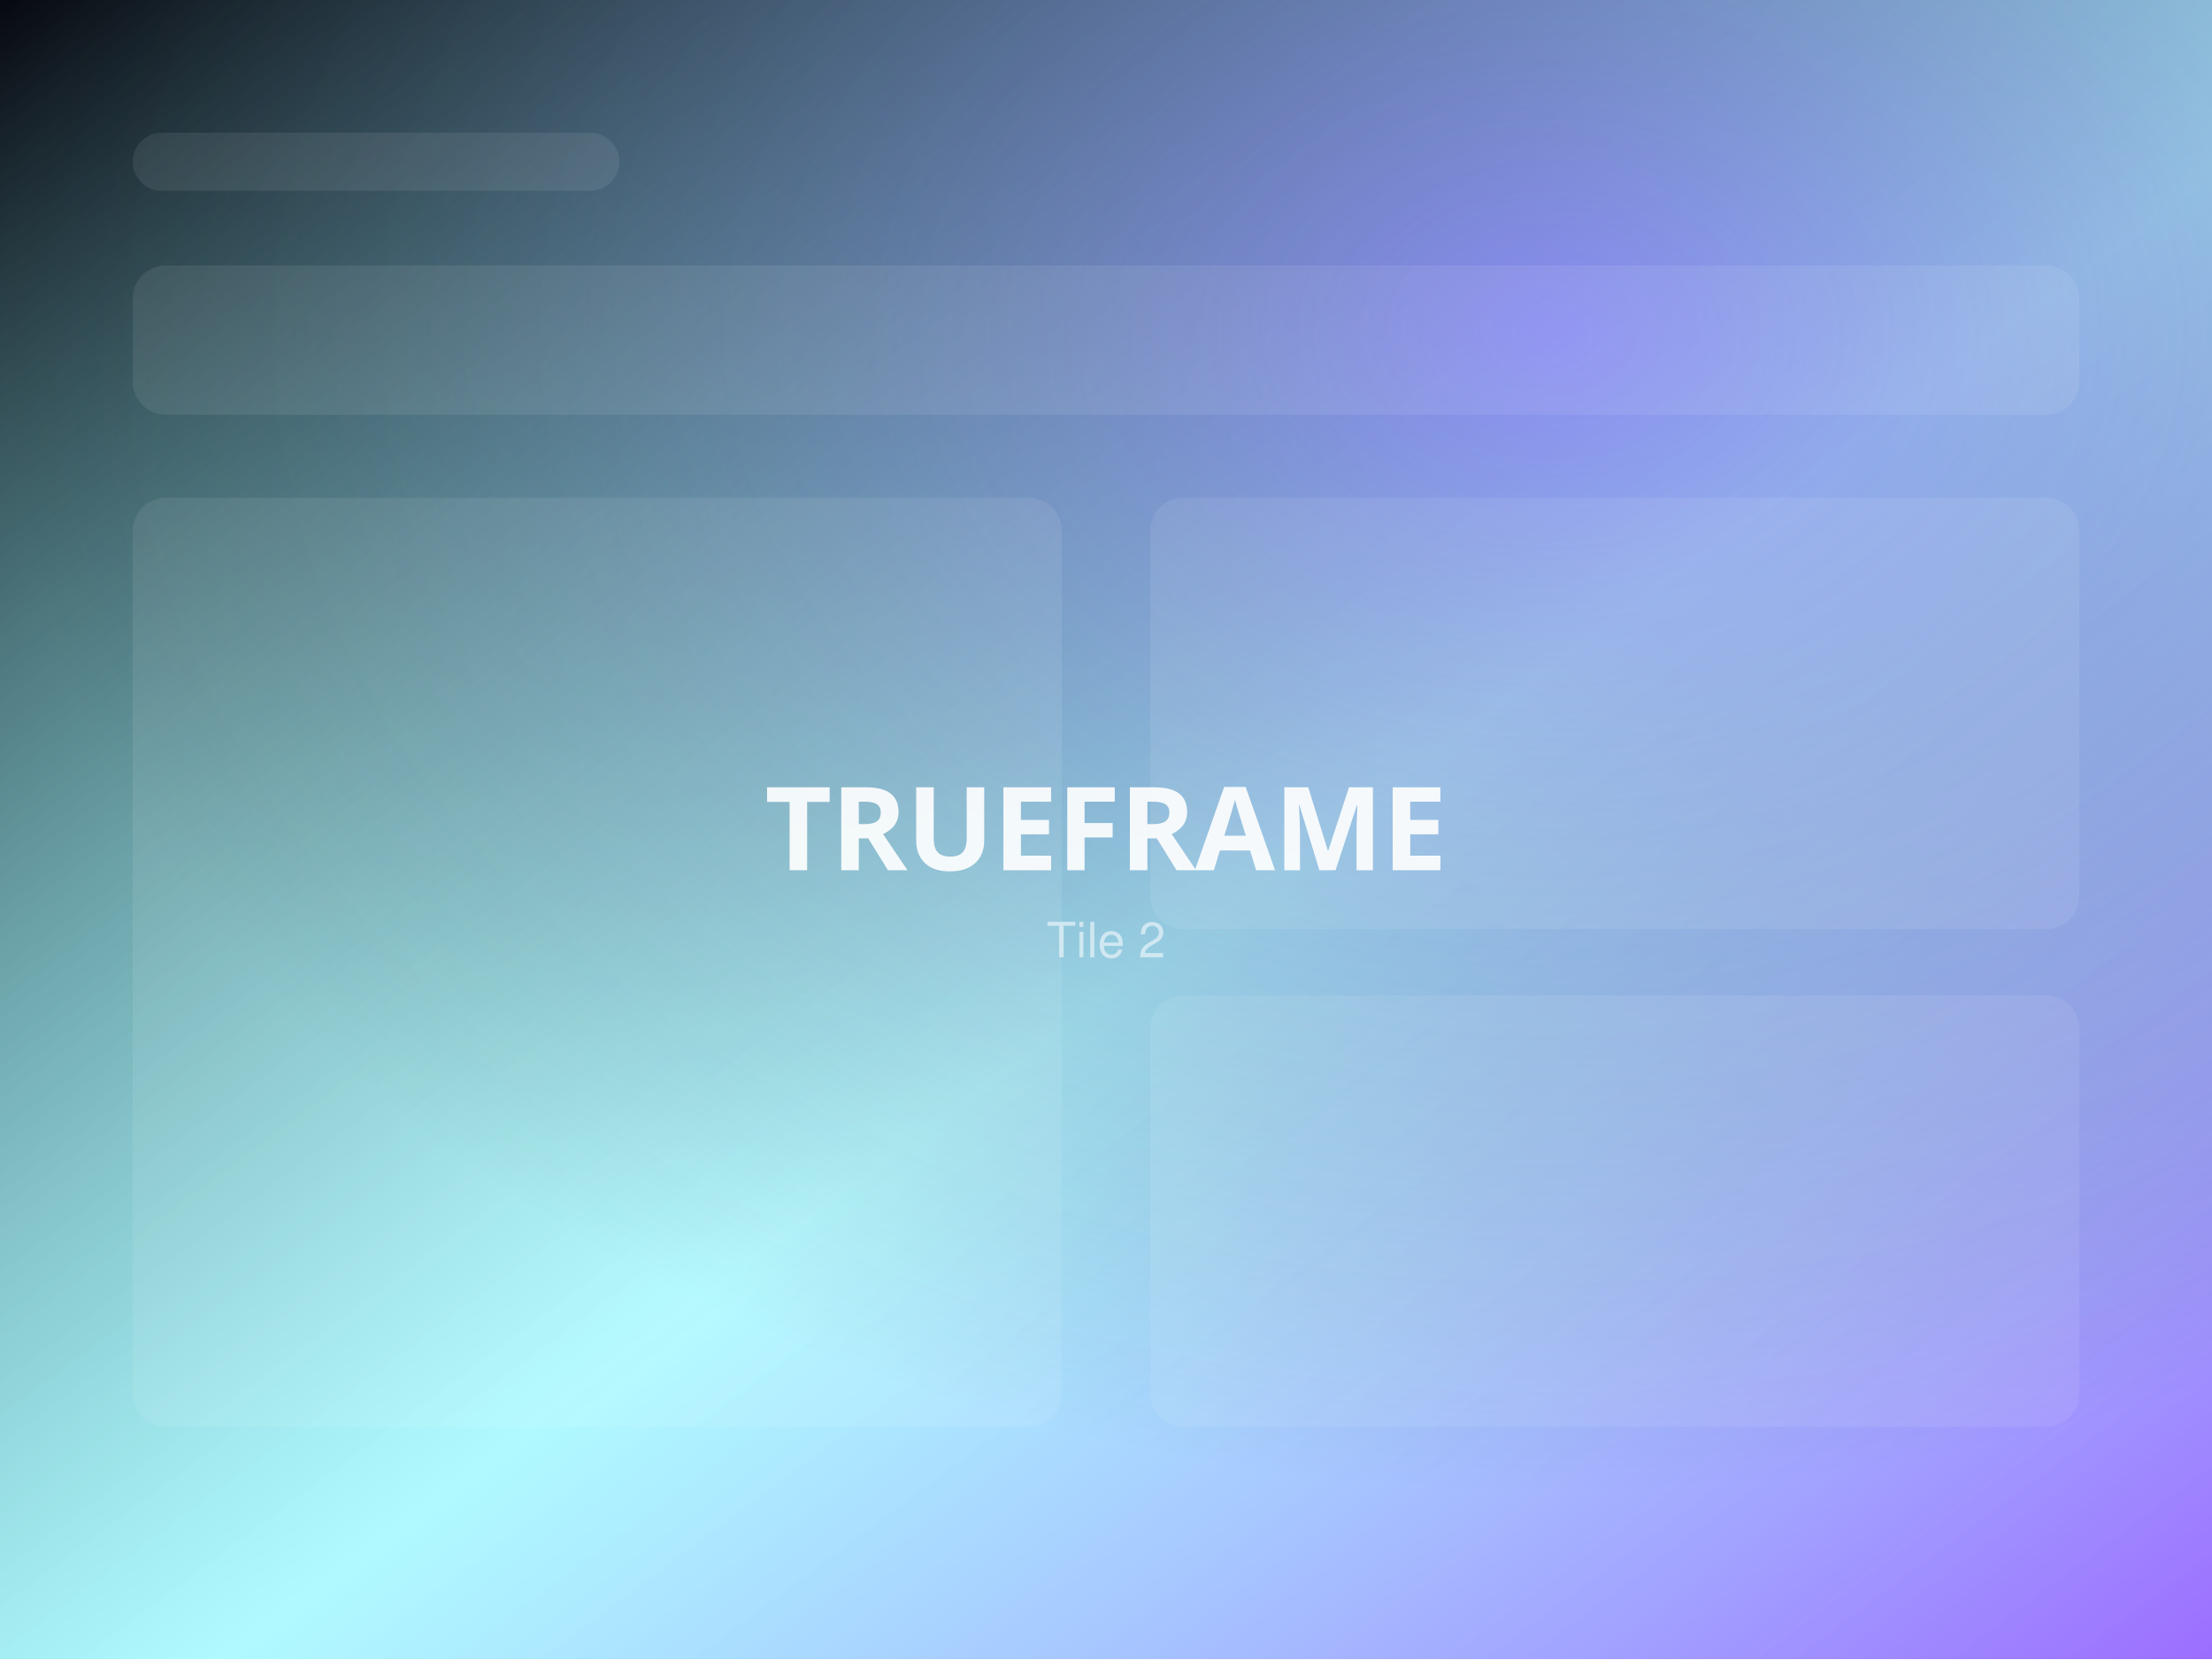
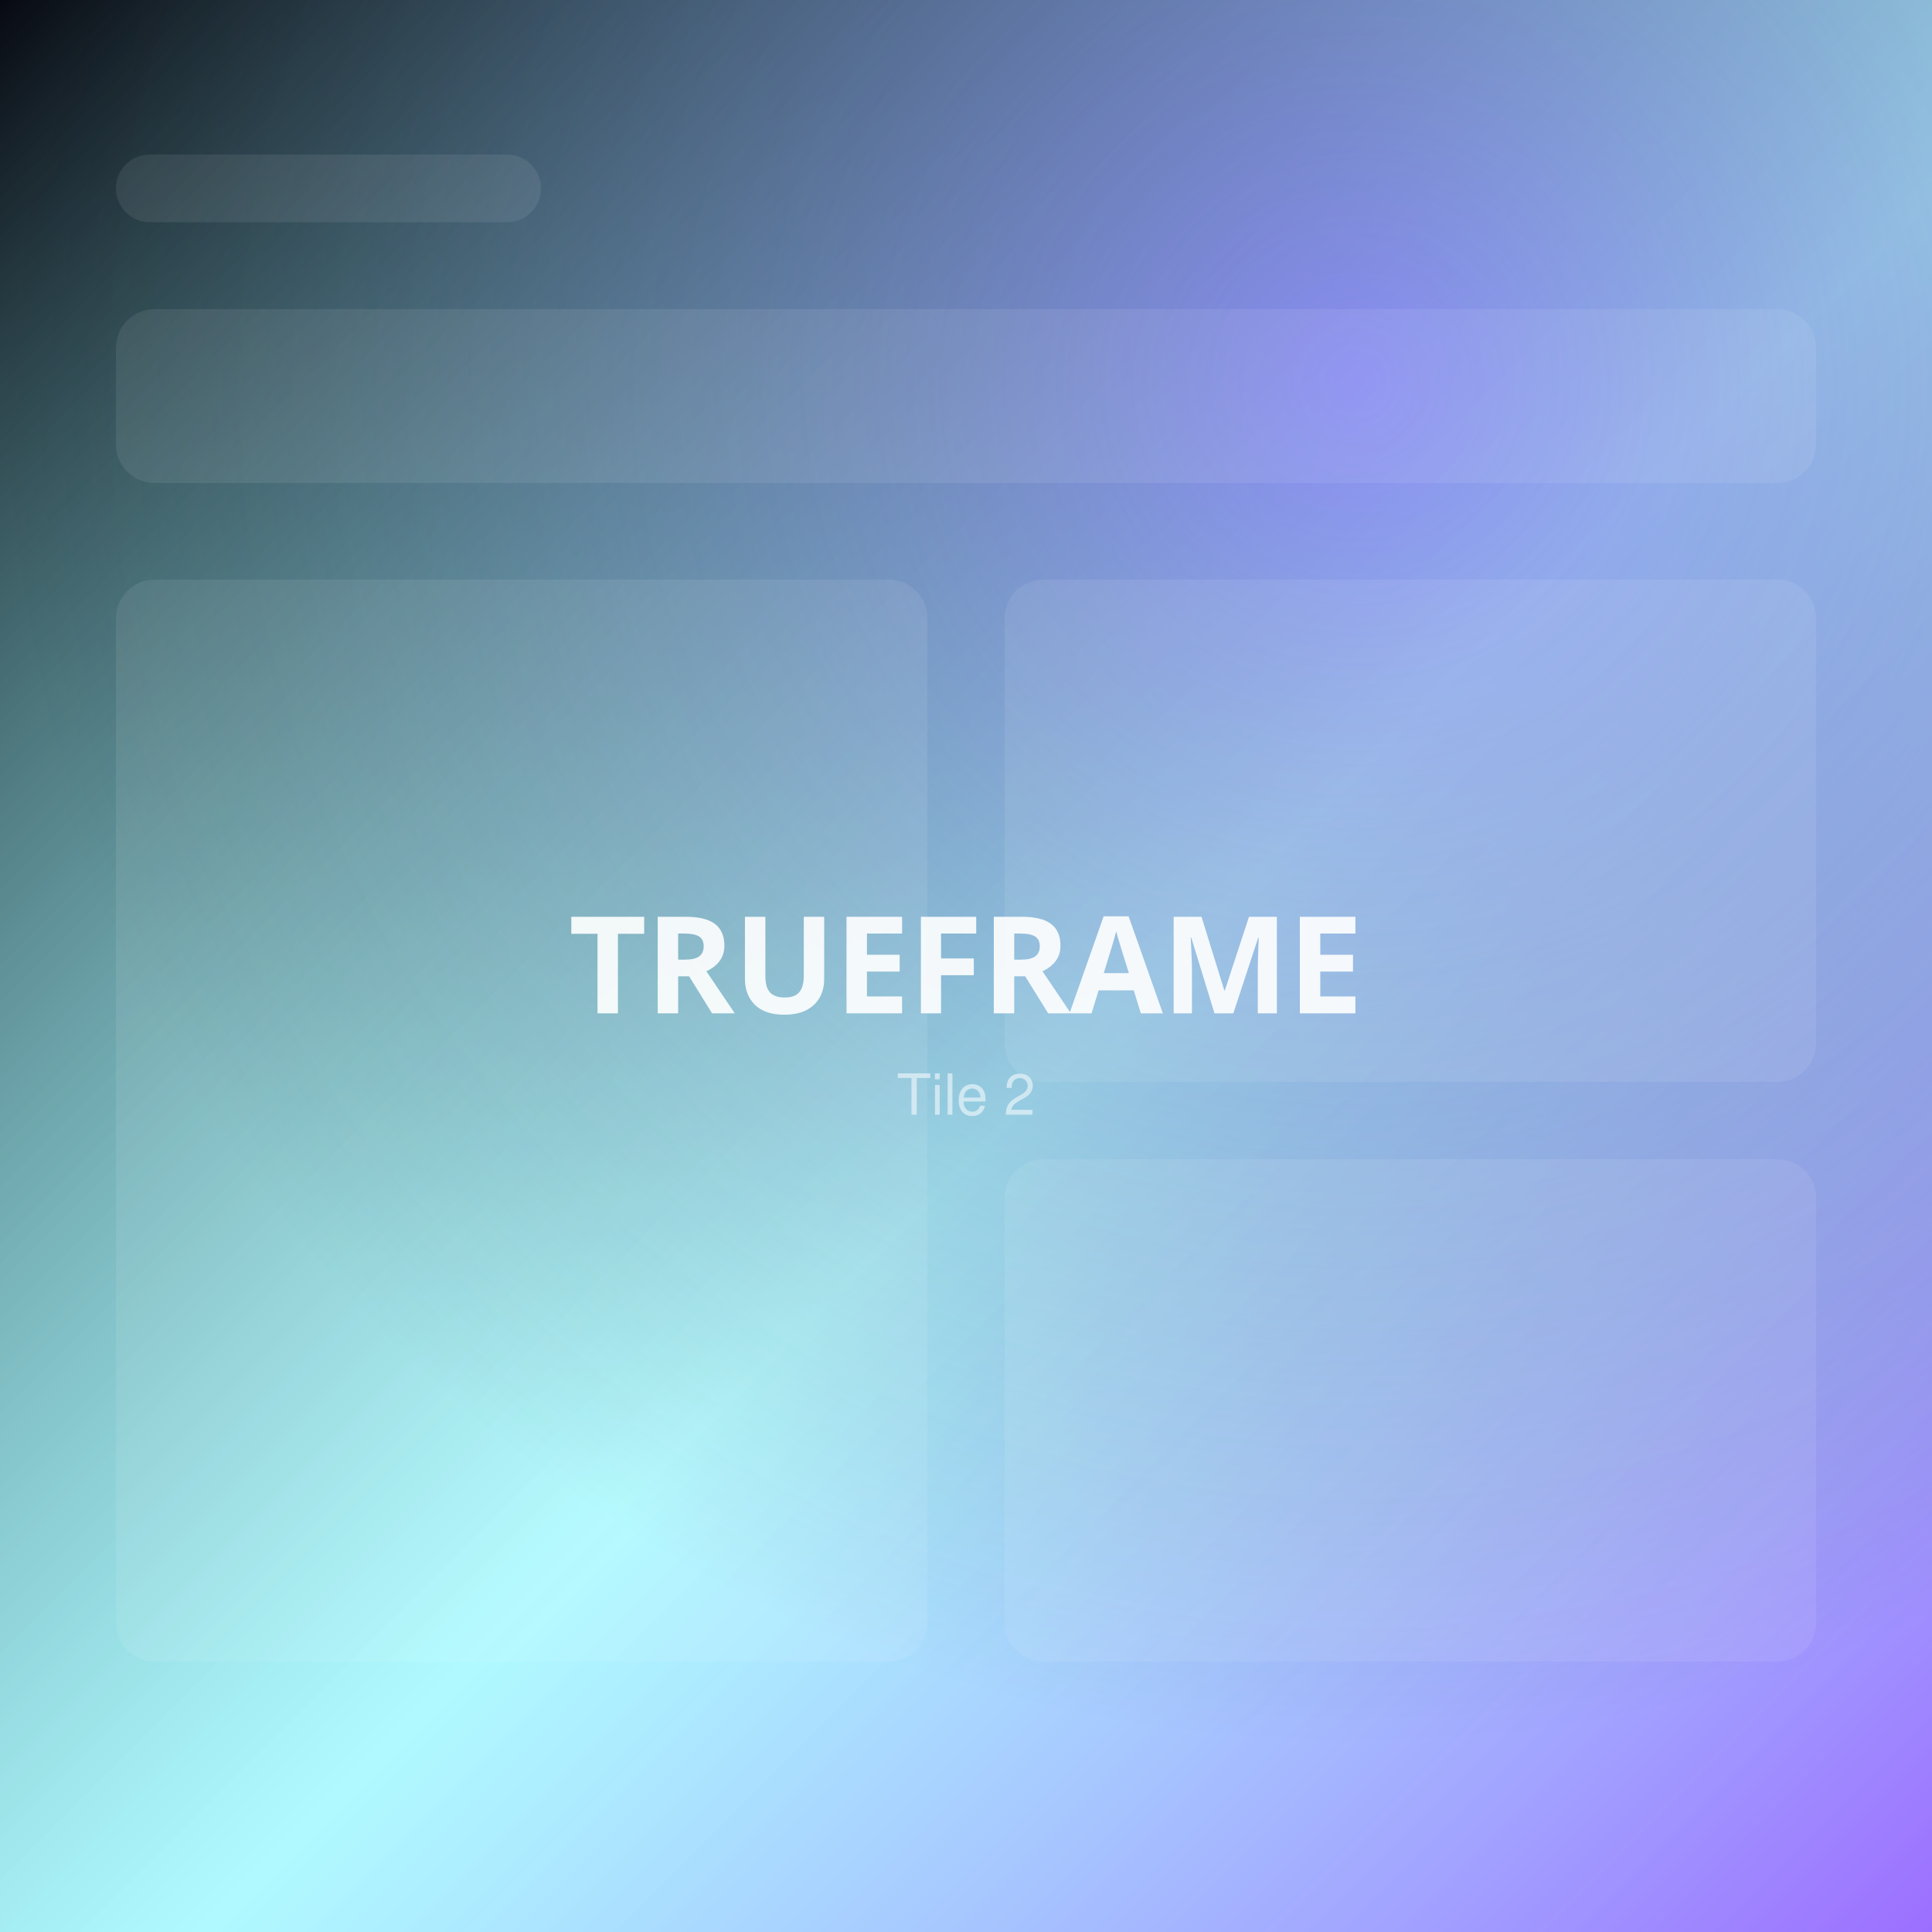
- <svg xmlns="http://www.w3.org/2000/svg" width="1200" height="900" viewBox="0 0 1200 900" role="img" aria-label="TRUEFRAME placeholder">
+ <svg xmlns="http://www.w3.org/2000/svg" width="1200" height="1200" viewBox="0 0 1200 1200" role="img" aria-label="TRUEFRAME placeholder">
  <defs>
-     <linearGradient id="gi0btw0" x1="0" y1="0" x2="1" y2="1">
+     <linearGradient id="gef08ry" x1="0" y1="0" x2="1" y2="1">
      <stop offset="0" stop-color="#06070f" />
      <stop offset=".55" stop-color="#6ff6ff" stop-opacity=".55" />
      <stop offset="1" stop-color="#7b3cff" stop-opacity=".75" />
    </linearGradient>
-     <radialGradient id="ri0btw0" cx="70%" cy="20%" r="70%">
+     <radialGradient id="ref08ry" cx="70%" cy="20%" r="70%">
      <stop offset="0" stop-color="#7b3cff" stop-opacity=".5" />
      <stop offset="1" stop-color="#06070f" stop-opacity="0" />
    </radialGradient>
  </defs>
-   <rect width="1200" height="900" rx="0" fill="url(#gi0btw0)" />
-   <rect width="1200" height="900" rx="0" fill="url(#ri0btw0)" />
+   <rect width="1200" height="1200" rx="0" fill="url(#gef08ry)" />
+   <rect width="1200" height="1200" rx="0" fill="url(#ref08ry)" />
  <g fill="rgba(255,255,255,.08)">
-     <rect x="72" y="72" width="264" height="31.5" rx="15.75" />
-     <rect x="72" y="144" width="1056" height="81" rx="18" />
-     <rect x="72" y="270" width="504" height="504" rx="18" />
-     <rect x="624" y="270" width="504" height="234" rx="18" />
-     <rect x="624" y="540" width="504" height="234" rx="18" />
+     <rect x="72" y="96" width="264" height="42" rx="21" />
+     <rect x="72" y="192" width="1056" height="108" rx="24" />
+     <rect x="72" y="360" width="504" height="672" rx="24" />
+     <rect x="624" y="360" width="504" height="312" rx="24" />
+     <rect x="624" y="720" width="504" height="312" rx="24" />
  </g>
-   <text x="600" y="472.05" fill="rgba(255,255,255,.9)" font-family="Big Shoulders Display, Impact, sans-serif" font-weight="900" font-size="63" letter-spacing="-.01em" text-anchor="middle">TRUEFRAME</text>
-   <text x="600" y="519.3" fill="rgba(255,255,255,.55)" font-family="Instrument Sans, Helvetica, Arial, sans-serif" font-size="26.46" text-anchor="middle">Tile 2</text>
+   <text x="600" y="629.4" fill="rgba(255,255,255,.9)" font-family="Big Shoulders Display, Impact, sans-serif" font-weight="900" font-size="84" letter-spacing="-.01em" text-anchor="middle">TRUEFRAME</text>
+   <text x="600" y="692.4" fill="rgba(255,255,255,.55)" font-family="Instrument Sans, Helvetica, Arial, sans-serif" font-size="35.28" text-anchor="middle">Tile 2</text>
</svg>
